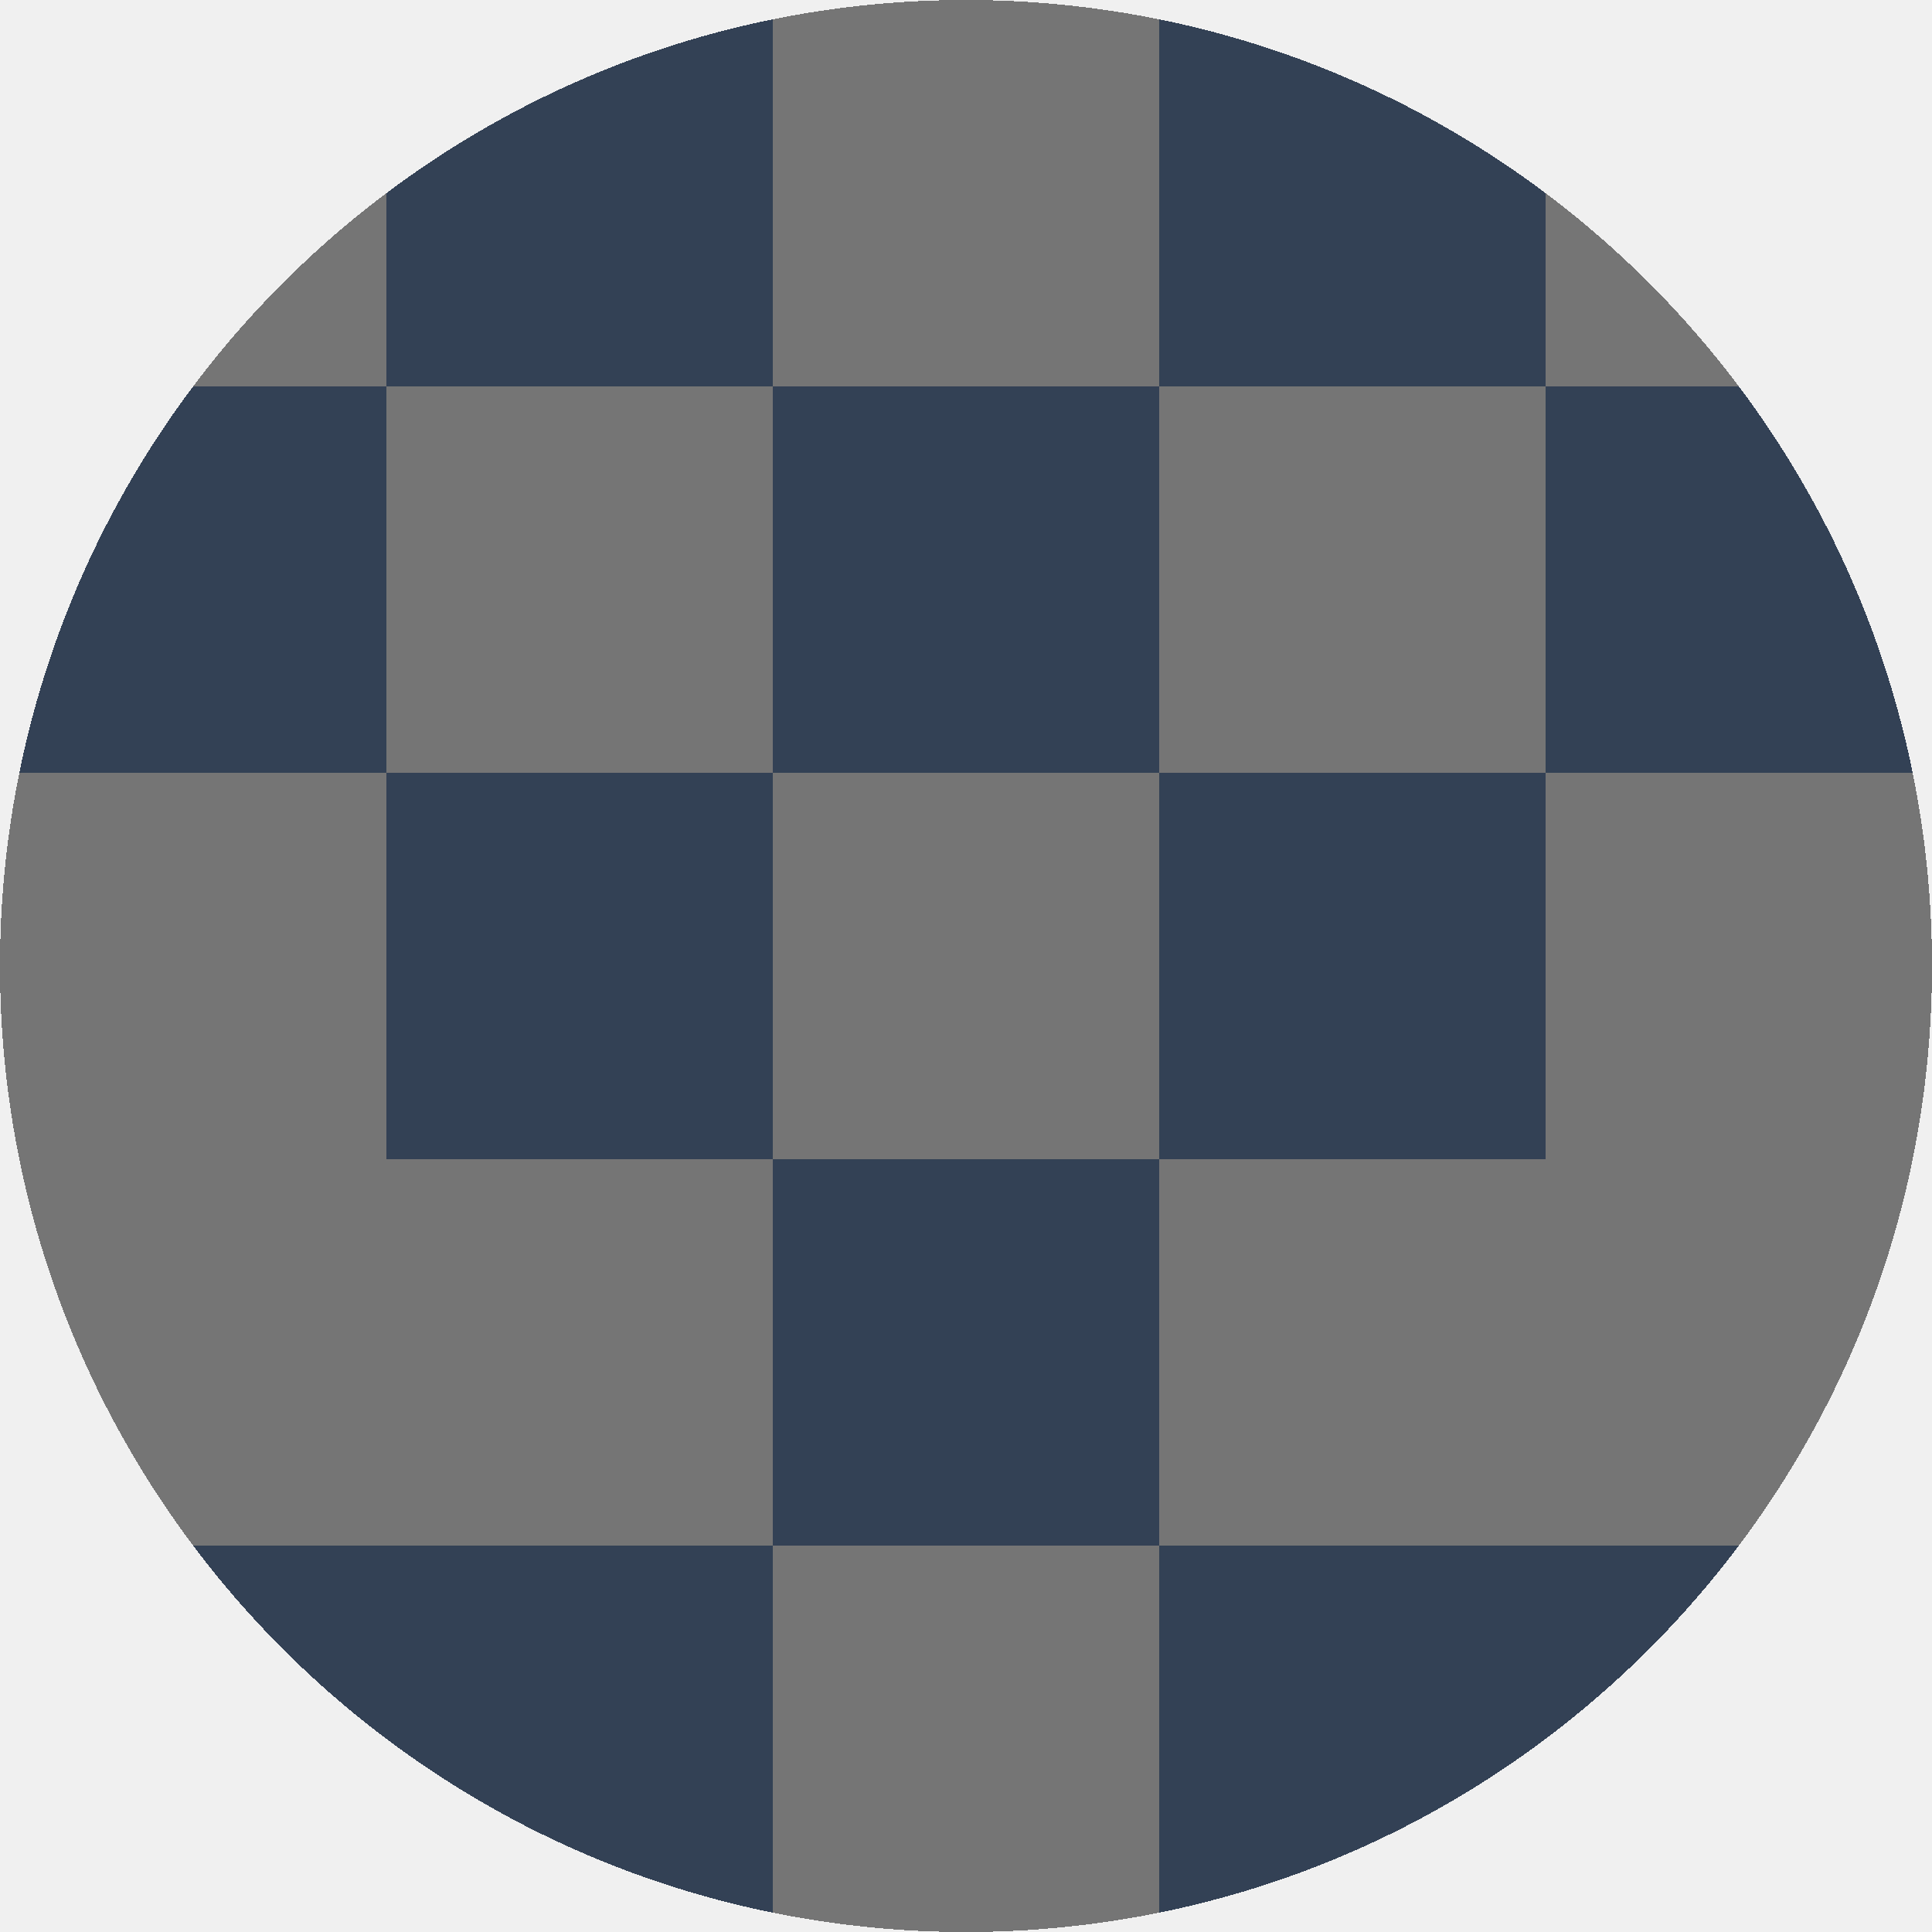
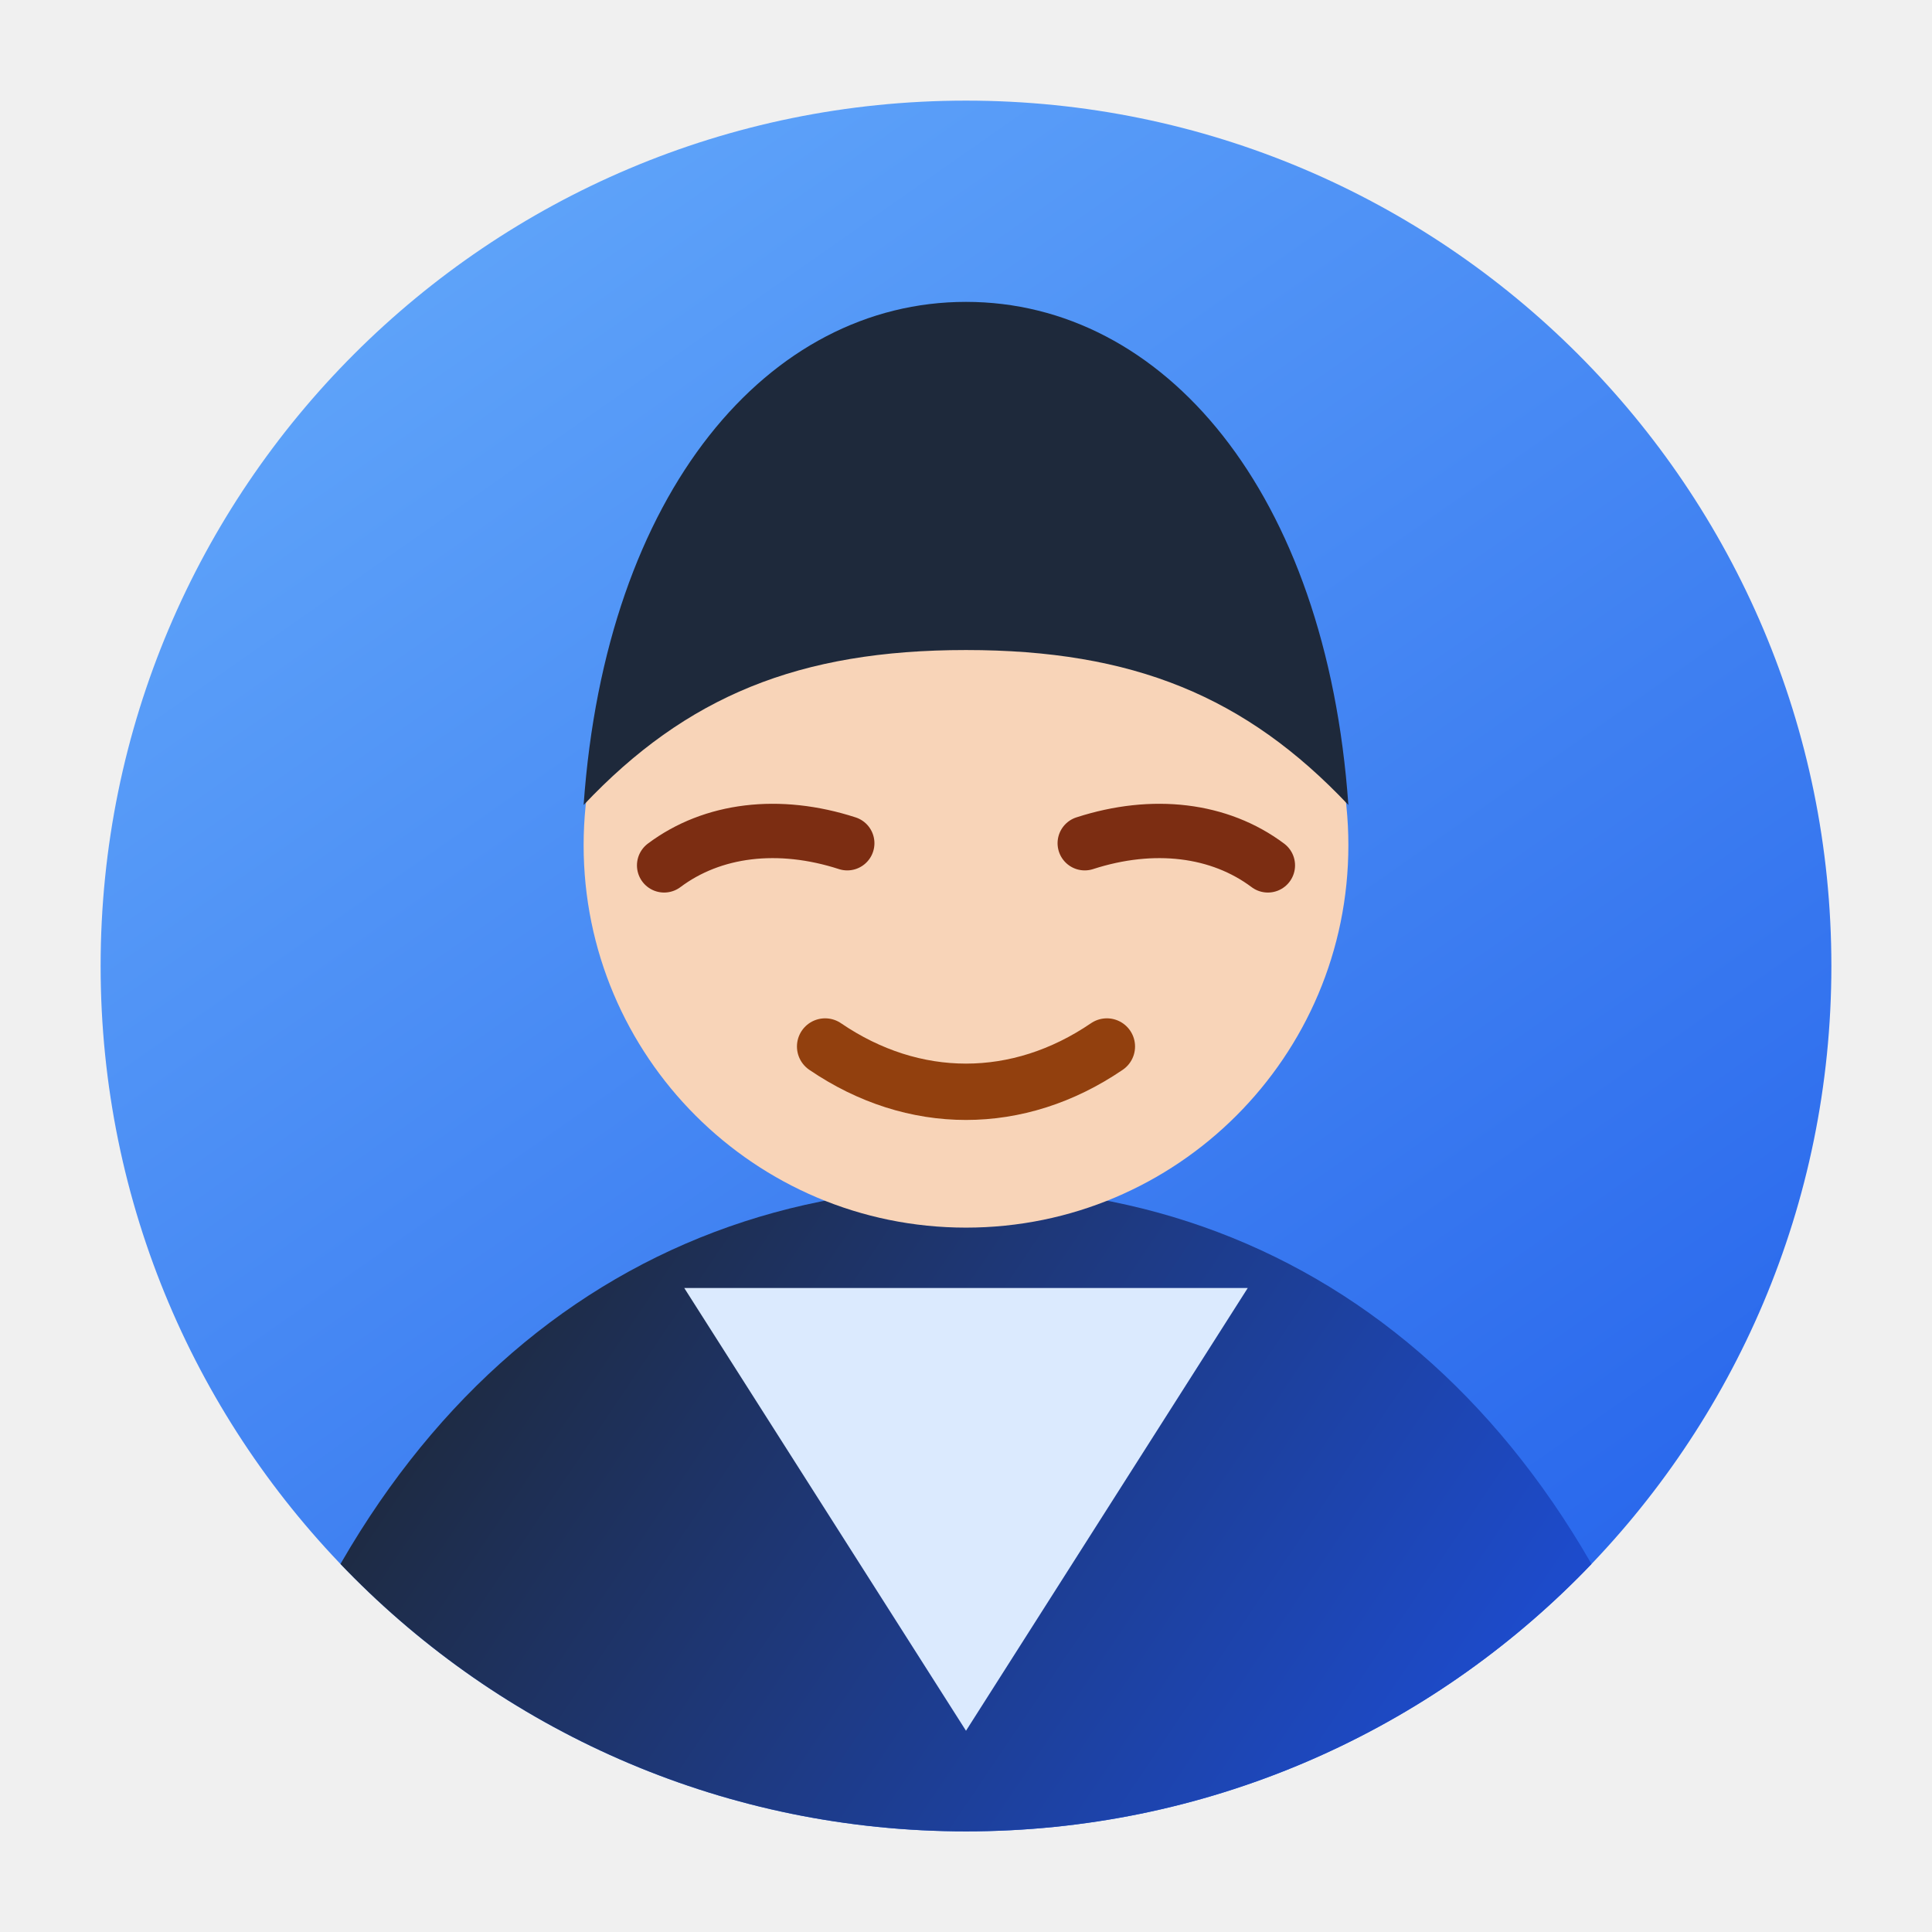
- <svg xmlns="http://www.w3.org/2000/svg" viewBox="0 0 5 5" fill="none" shape-rendering="crispEdges">
-   <mask id="viewboxMask">
-     <rect width="5" height="5" rx="2.5" ry="2.5" x="0" y="0" fill="#fff" />
-   </mask>
-   <g mask="url(#viewboxMask)">
-     <rect fill="#334155" width="5" height="5" x="0" y="0" />
-     <path d="M0 0h1v1H0V0ZM4 0h1v1H4V0ZM3 0H2v1h1V0Z" fill="#757575" />
-     <path d="M2 1H1v1h1V1ZM4 1H3v1h1V1Z" fill="#757575" />
-     <path d="M0 2h1v1H0V2ZM4 2h1v1H4V2ZM3 2H2v1h1V2Z" fill="#757575" />
-     <path d="M2 3H0v1h2V3ZM5 3H3v1h2V3Z" fill="#757575" />
-     <path fill="#757575" d="M2 4h1v1H2z" />
+ <svg xmlns="http://www.w3.org/2000/svg" viewBox="0 0 96 96" role="img" aria-label="Client avatar">
+   <defs>
+     <linearGradient id="bg" x1="20" y1="10" x2="76" y2="90" gradientUnits="userSpaceOnUse">
+       <stop stop-color="#60a5fa" />
+       <stop offset="1" stop-color="#2563eb" />
+     </linearGradient>
+     <linearGradient id="shirt" x1="24" y1="61" x2="73" y2="94" gradientUnits="userSpaceOnUse">
+       <stop stop-color="#1e293b" />
+       <stop offset="1" stop-color="#1d4ed8" />
+     </linearGradient>
+     <clipPath id="clip">
+       <circle cx="48" cy="48" r="43" />
+     </clipPath>
+   </defs>
+   <g clip-path="url(#clip)">
+     <circle cx="48" cy="48" r="43" fill="url(#bg)" />
+     <path d="M11 93c5.3-22 19.3-34 37-34s31.7 12 37 34" fill="url(#shirt)" />
+     <path d="M34 64h28l-14 22Z" fill="#dbeafe" />
+     <circle cx="48" cy="42" r="19" fill="#f8d4b8" />
+     <path d="M29 40c1.1-15.6 9.2-25 19-25s17.9 9.4 19 25c-5.1-5.4-10.7-7.7-19-7.7S34.1 34.6 29 40Z" fill="#1e293b" />
+     <path d="M33 43c2.4-1.8 5.7-2.2 9.1-1.1M53.9 41.9c3.4-1.1 6.7-.7 9.1 1.1" fill="none" stroke="#7c2d12" stroke-linecap="round" stroke-width="2.7" />
+     <path d="M41 52c4.4 3 9.6 3 14 0" fill="none" stroke="#92400e" stroke-linecap="round" stroke-width="2.8" />
  </g>
</svg>
